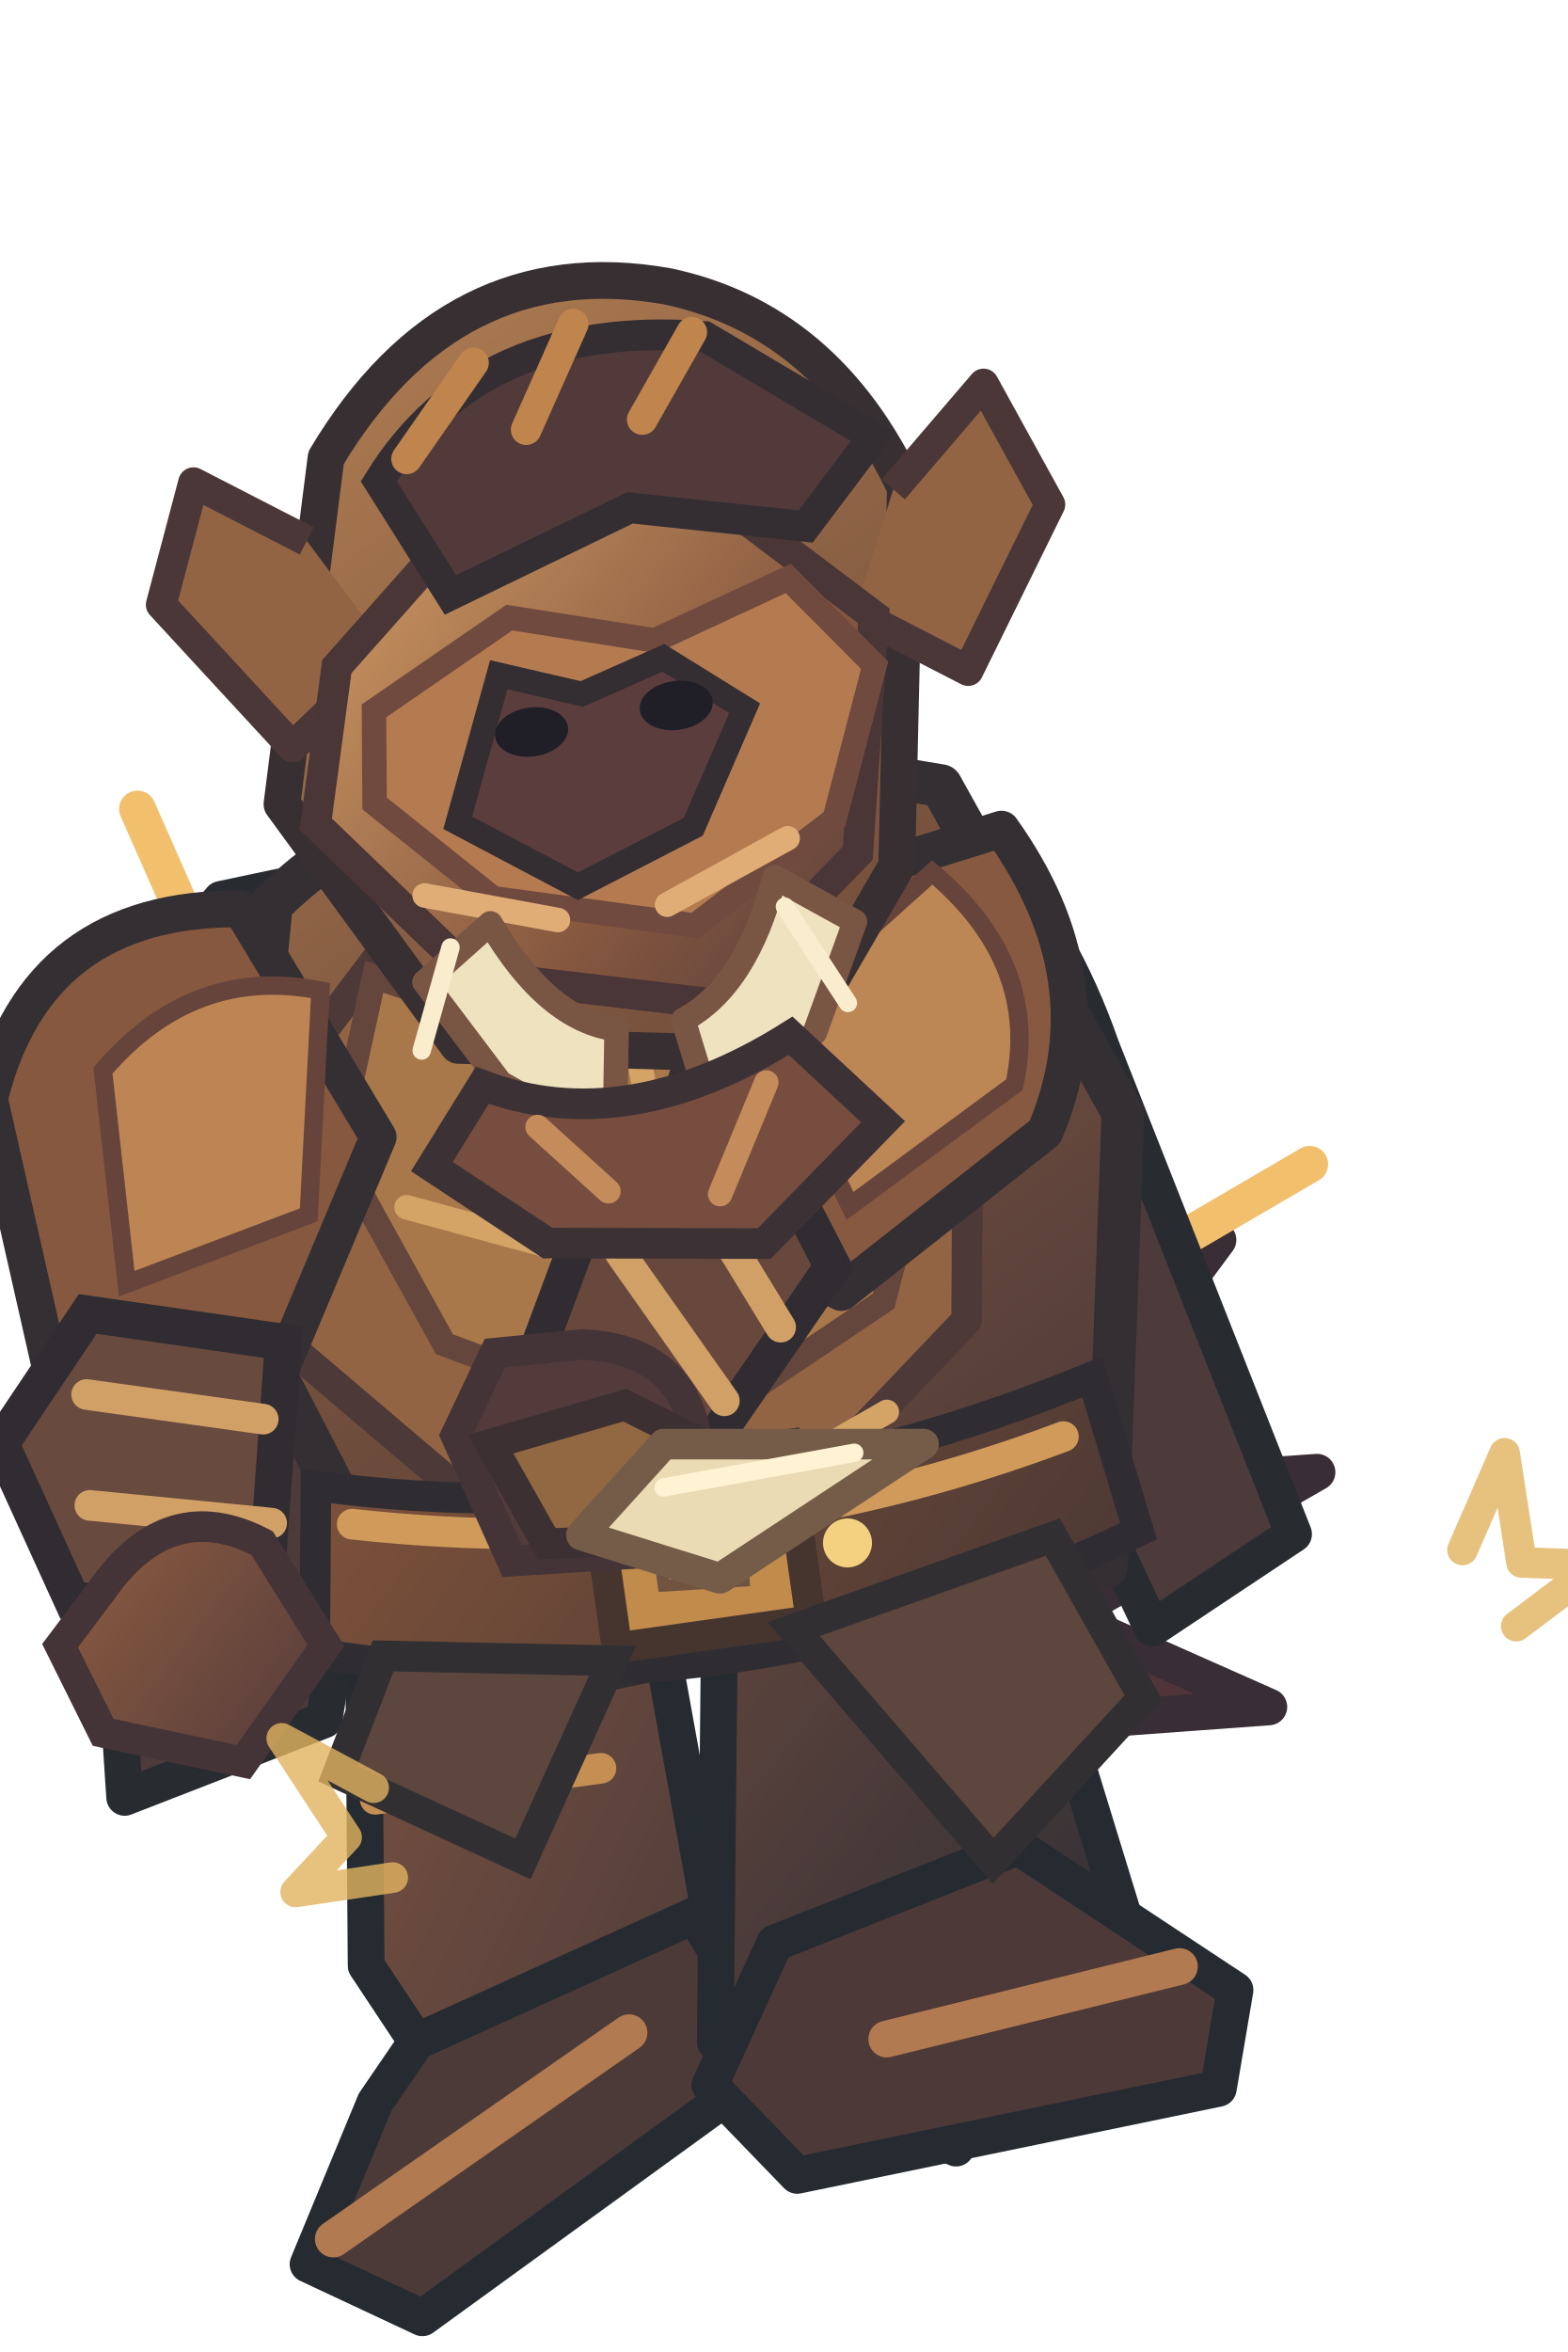
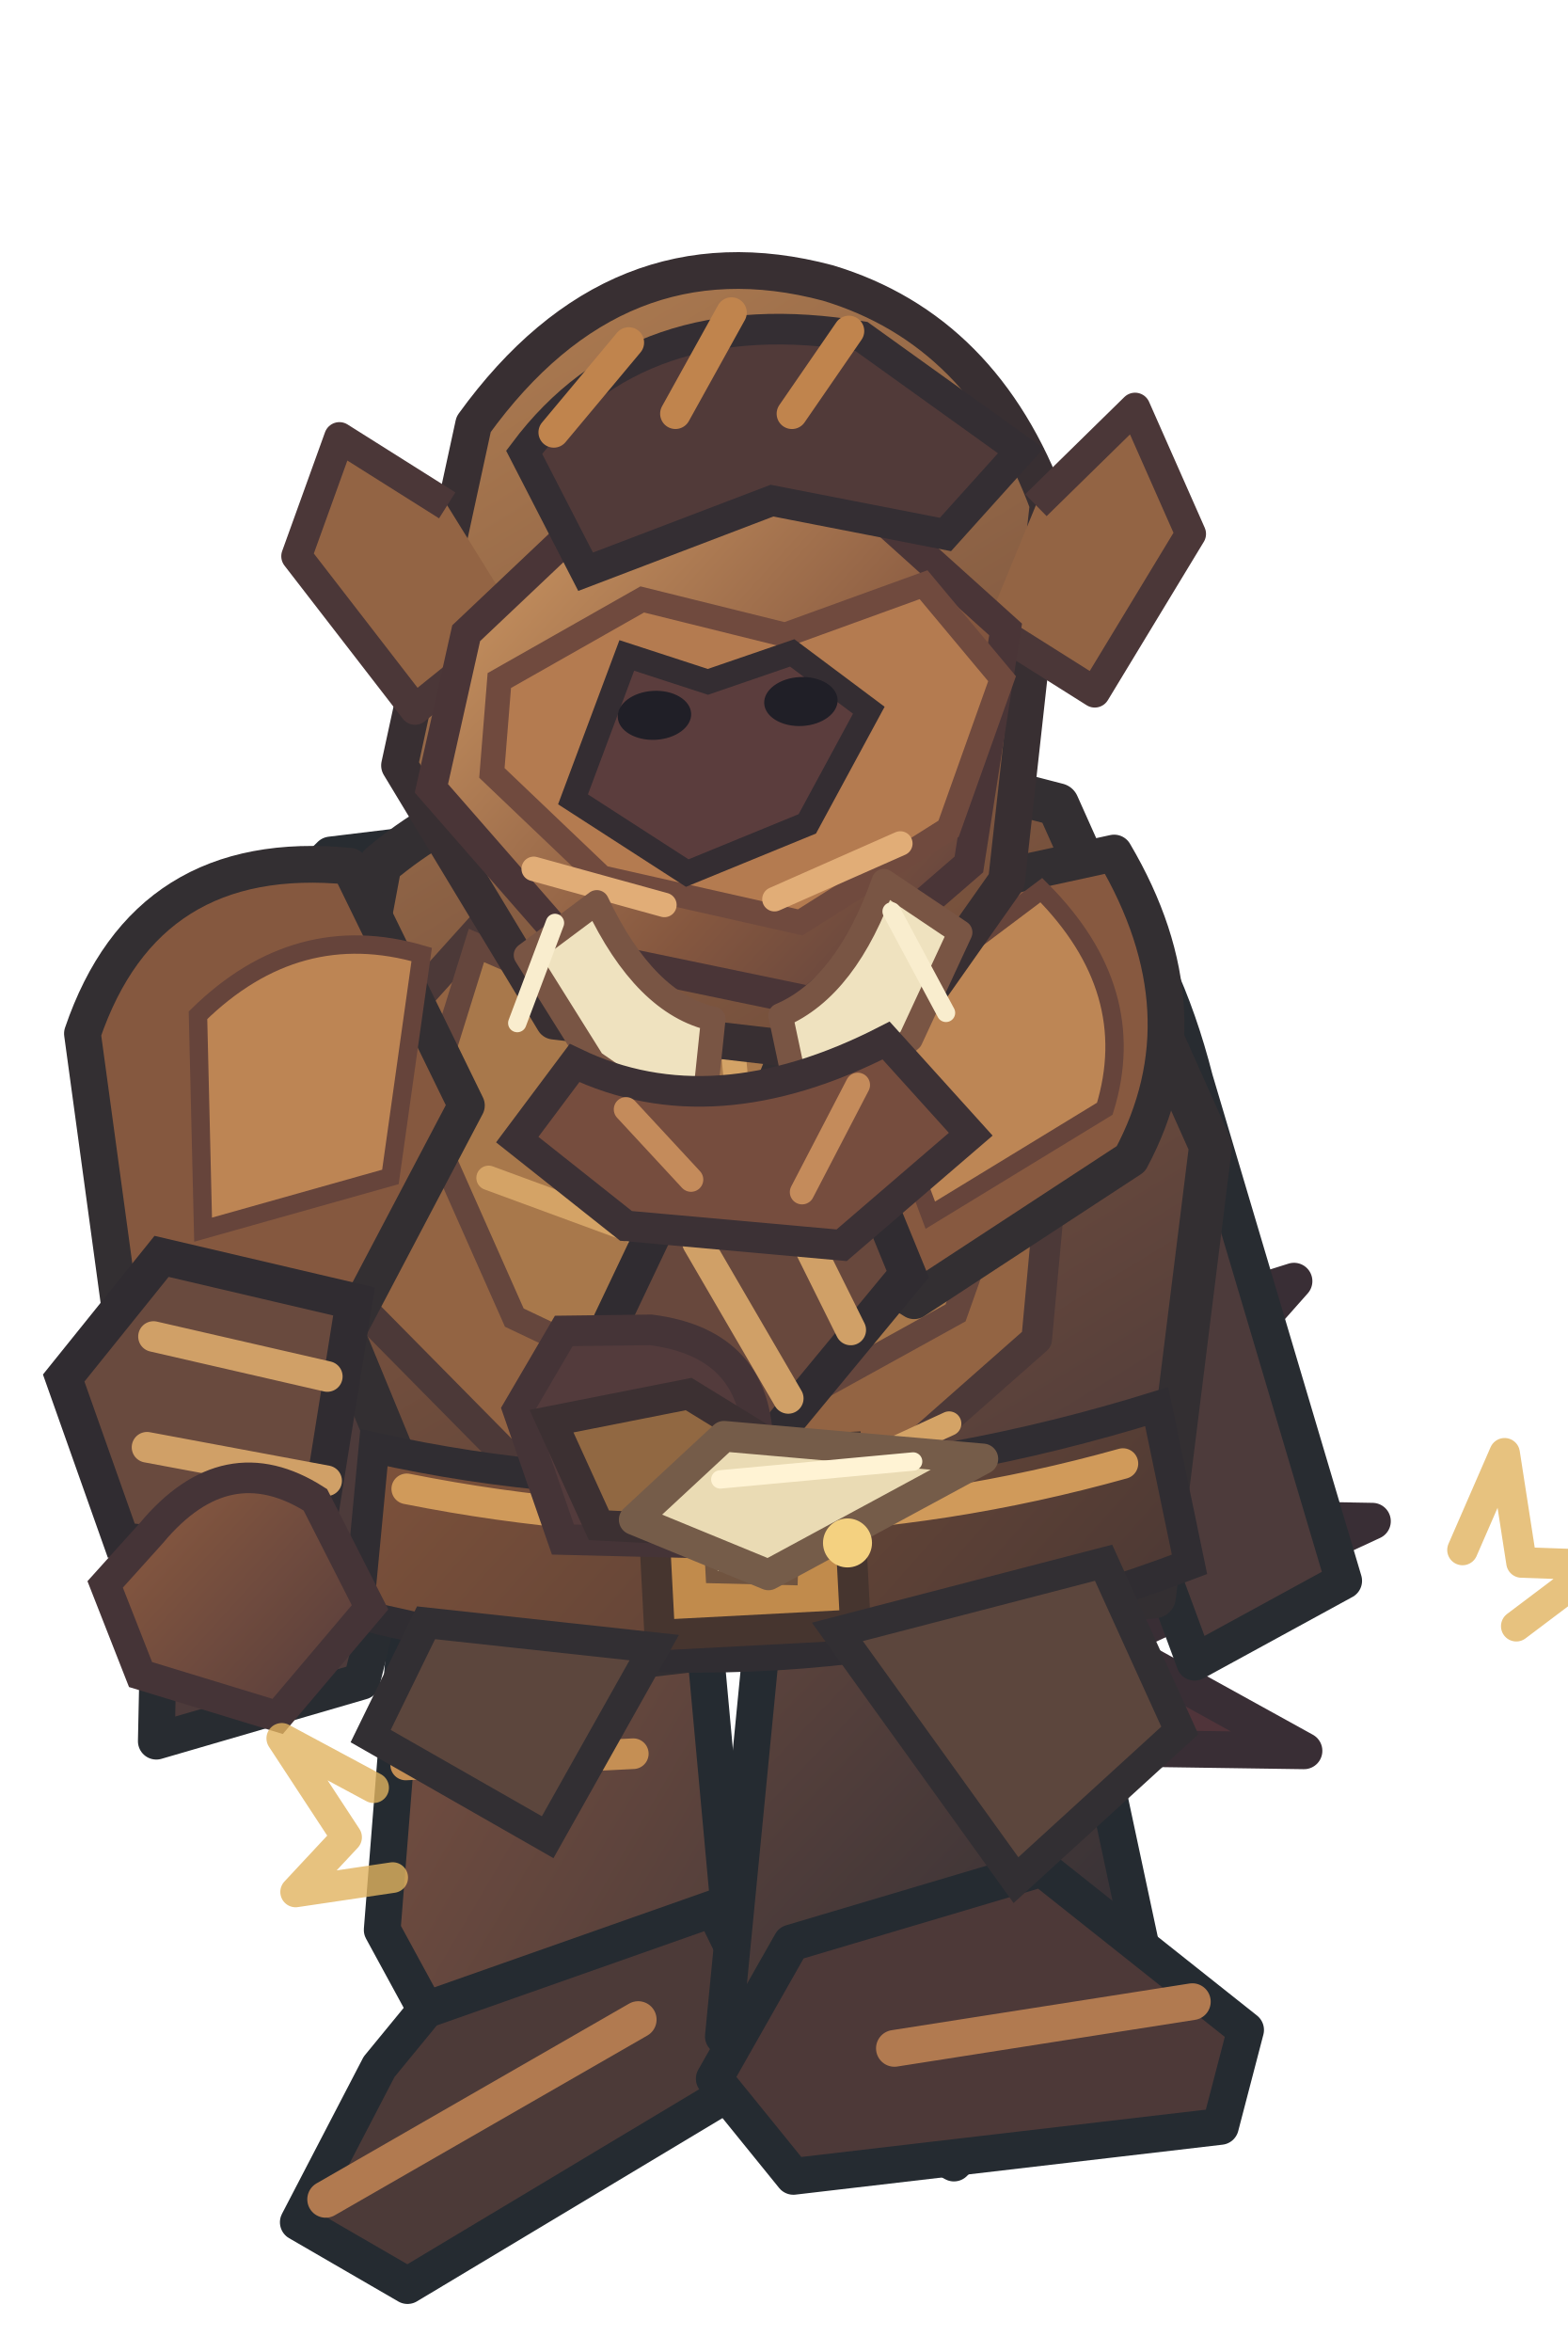
<svg xmlns="http://www.w3.org/2000/svg" width="256" height="384" viewBox="0 0 256 384" fill="none">
  <defs>
    <linearGradient id="bulwarkHide" x1="72" y1="72" x2="188" y2="286" gradientUnits="userSpaceOnUse">
      <stop stop-color="#a9784f" />
      <stop offset=".48" stop-color="#77513d" />
      <stop offset="1" stop-color="#45363a" />
    </linearGradient>
    <linearGradient id="bulwarkMuzzle" x1="91" y1="103" x2="165" y2="178" gradientUnits="userSpaceOnUse">
      <stop stop-color="#be8a5b" />
      <stop offset=".55" stop-color="#85573f" />
      <stop offset="1" stop-color="#533b3c" />
    </linearGradient>
    <linearGradient id="bulwarkQuill" x1="61" y1="95" x2="198" y2="238" gradientUnits="userSpaceOnUse">
      <stop stop-color="#e0a75d" />
      <stop offset=".45" stop-color="#a7613c" />
      <stop offset="1" stop-color="#50343a" />
    </linearGradient>
    <linearGradient id="bulwarkLeather" x1="72" y1="213" x2="190" y2="330" gradientUnits="userSpaceOnUse">
      <stop stop-color="#82543b" />
      <stop offset="1" stop-color="#3b3032" />
    </linearGradient>
    <linearGradient id="bulwarkBoot" x1="74" y1="283" x2="182" y2="372" gradientUnits="userSpaceOnUse">
      <stop stop-color="#6d4b3f" />
      <stop offset="1" stop-color="#292b34" />
    </linearGradient>
  </defs>
  <g id="hero-motion" transform="translate(0 -2)">
-     <g id="hero-body" transform="rotate(-8 128 350)">
+     <g id="hero-body" transform="rotate(-3 128 350)">
      <g id="hero-weapon" transform="rotate(24 128 205)">
        <path d="M73 245 42 220l38 7-23-37 40 22-8-46 32 36 8-50 19 47 27-42 1 52 39-31-18 48 44-16-33 34 36 5-49 18z" fill="url(#bulwarkQuill)" stroke="#392e35" stroke-width="6" stroke-linejoin="round" />
        <path d="m69 221 20 9m-14-39 27 24m-3-38 16 29m13-44 4 38m28-31-13 32m38-23-26 24m47-9-34 18" stroke="#f3ca7b" stroke-width="4" stroke-linecap="round" opacity=".8" />
        <path d="m58 229 26-10m102 3 26-4m-102-15 18-13m39 10 20-12" stroke="#683d38" stroke-width="5" stroke-linecap="round" />
-         <path d="M46 183l-20 -24M95 163l-9 -25M204 185l22 -23" fill="none" stroke="#f2c06d" stroke-width="6" stroke-linecap="round" stroke-linejoin="round" />
      </g>
      <g id="pose-left-leg" transform="rotate(-6 116 261)">
        <path d="M72 254 119 260l-5 76-39 17-16-45z" fill="url(#bulwarkBoot)" stroke="#252b31" stroke-width="6" stroke-linejoin="round" />
        <path d="M64 322 113 313l8 26-67 27-16-13 17-23z" fill="#4c3a38" stroke="#252b31" stroke-width="6" stroke-linejoin="round" />
        <path d="M43 350 98 329" stroke="#b17a50" stroke-width="6" stroke-linecap="round" />
        <path d="M67 282 104 286" stroke="#c58f54" stroke-width="5" stroke-linecap="round" />
      </g>
      <g id="pose-right-leg" transform="rotate(7 140 261)">
        <path d="M130 263 177 254l19 66-29 34-39-18z" fill="url(#bulwarkBoot)" stroke="#252b31" stroke-width="6" stroke-linejoin="round" />
        <path d="M138 320 178 305l35 24-3 16-69 13-14-15z" fill="#4d3938" stroke="#252b31" stroke-width="6" stroke-linejoin="round" />
        <path d="M156 336l48 -11" stroke="#b17a50" stroke-width="6" stroke-linecap="round" />
        <path d="M149 267l27 -7" stroke="#c58f54" stroke-width="5" stroke-linecap="round" />
      </g>
      <path d="M65 138q-28 24-31 75l-5 68 34-8 15-49 107 8 14 45 25-12-20-83q-8-40-37-51z" fill="#4d3b3b" stroke="#282c31" stroke-width="6" stroke-linejoin="round" />
      <path d="M73 140q37-28 111-4l22 57-13 73-110 7-25-71z" fill="url(#bulwarkHide)" stroke="#332f32" stroke-width="7" stroke-linejoin="round" />
      <path d="m75 165 18-18 63 1 28 20-8 55-29 23-57-7-24-27z" fill="#936443" stroke="#4c3938" stroke-width="5" stroke-linejoin="round" />
      <path d="m88 154 38 19 42-16 12 20-17 41-35 17-37-20-13-34z" fill="#a8784b" stroke="#65463d" stroke-width="4" />
      <path d="m129 174 2 47m-43-29 42 18 42-20m-68 47 27 11 30-12" stroke="#d4a366" stroke-width="4" stroke-linecap="round" />
      <path d="M67 235q61 17 128 0l4 26q-68 22-136 1z" fill="url(#bulwarkLeather)" stroke="#302d32" stroke-width="5" />
      <path d="M72 242q59 15 117 2" stroke="#d09a5a" stroke-width="5" stroke-linecap="round" />
      <path d="M112 239h32v29h-32z" fill="#c18b4c" stroke="#46352f" stroke-width="5" />
      <path d="m121 247 14 1-1 12-13-1z" fill="#e4d2a4" stroke="#705440" stroke-width="2" />
      <path d="M74 264 111 270l-19 30-28-18zm67 5 44-9 11 28-28 23z" fill="#5c463d" stroke="#322f33" stroke-width="5" />
      <path d="M68 140q-33-5-45 25l4 48 33 9 25-42z" fill="#85583f" stroke="#332f32" stroke-width="6" stroke-linejoin="round" />
      <path d="M42 163q17-15 37-8l-7 36-31 7z" fill="#bd8554" stroke="#66443b" stroke-width="3" />
      <path d="M34 202 65 211l-9 42-31-5-8-27z" fill="#694a3e" stroke="#302c31" stroke-width="6" />
      <path d="m32 215 28 8m-30 10 29 7" stroke="#d0a067" stroke-width="5" stroke-linecap="round" />
      <g id="pose-swing-arm" transform="rotate(53 184 151)">
        <path d="M184 140q30 5 40 30l-5 42-33 11-23-43z" fill="#875940" stroke="#332f32" stroke-width="6" stroke-linejoin="round" />
        <path d="M181 153q23-2 34 15l-5 33-31-11z" fill="#bd8655" stroke="#66443b" stroke-width="3" />
        <path d="M190 202 215 210l7 38-29 11-16-35z" fill="#68483d" stroke="#302c31" stroke-width="6" />
        <path d="m187 216 29 7m-27 10 29 5" stroke="#d0a067" stroke-width="5" stroke-linecap="round" />
        <path d="M195 248q13-12 26-1l6 17-15 17-21-8-5-14z" fill="url(#bulwarkMuzzle)" stroke="#453437" stroke-width="5" />
        <g id="pose-melee-weapon">
          <path d="M207 250l12 -4 8 15-13 14-18-5z" fill="#916842" stroke="#3c3032" stroke-width="5" />
          <path d="M216 250l30 -30-8 39-21 11z" fill="#eadbb4" stroke="#755c49" stroke-width="5" stroke-linejoin="round" />
          <path d="M221 255l18 -26" fill="none" stroke="#fff3d4" stroke-width="3" stroke-linecap="round" stroke-linejoin="round" />
        </g>
      </g>
      <path d="M30 247q13-14 27-4l8 18-16 17-22-8-5-15z" fill="url(#bulwarkMuzzle)" stroke="#453437" stroke-width="5" />
      <path d="M92 69q25-31 59-20 25 9 34 38l-10 61-22 28-53-9-23-43z" fill="url(#bulwarkHide)" stroke="#382f32" stroke-width="6" stroke-linejoin="round" />
      <path d="M87 82 70 70 62 89l18 26 18-13m85-15 17-15 8 21-17 25-17-12" fill="#936444" stroke="#4b3738" stroke-width="5" stroke-linejoin="round" />
      <path d="m89 103 27-23 39 5 22 22-8 38-27 21-38-10-22-28z" fill="url(#bulwarkMuzzle)" stroke="#4a3537" stroke-width="5" />
      <path d="m94 111 24-12 23 7 23-7 12 16-10 24-25 14-32-9-17-18z" fill="#b47b50" stroke="#704a3e" stroke-width="4" />
      <path d="m115 108 13 5 14-4 12 10-11 18-20 7-18-13z" fill="#5b3d3d" stroke="#342d32" stroke-width="4" />
      <ellipse cx="119" cy="118" rx="6" ry="4" fill="#201f27" />
      <ellipse cx="143" cy="117" rx="6" ry="4" fill="#201f27" />
      <path d="m98 142 21 7m18 0 21-8" stroke="#e1ad77" stroke-width="4" stroke-linecap="round" />
      <path d="m108 148q7 17 18 20l-3 19-17-13-10-18zm47-1q-7 17-18 21l3 19 18-14 9-17z" fill="#efe2bf" stroke="#795544" stroke-width="4" stroke-linejoin="round" />
      <path d="m101 151-7 16m62-15 8 17" stroke="#f9edce" stroke-width="3" stroke-linecap="round" />
      <path d="M100 74q20-24 56-16l25 20-13 13-28-7-31 10z" fill="#513a39" stroke="#342e33" stroke-width="5" />
      <path d="m105 71 13-14m7 12 10-16m9 17 10-13" stroke="#c0844d" stroke-width="5" stroke-linecap="round" />
      <path d="M103 174q22 12 51-1l13 16-22 17-35-5-17-15z" fill="#764d3e" stroke="#3c3135" stroke-width="5" />
      <path d="m111 182 10 12m28-14-10 17" stroke="#c48b5b" stroke-width="4" stroke-linecap="round" />
    </g>
    <g id="hero-accessory" transform="rotate(-12 128 205)">
      <path d="m44 278-13-11 7 18-10 7 16 1m182-16 10-14-1 18 12 3-15 7" stroke="#e1b35f" stroke-width="5" stroke-linecap="round" stroke-linejoin="round" opacity=".8" />
      <circle cx="128" cy="255" r="4" fill="#f4d180">
        </circle>
    </g>
  </g>
</svg>
